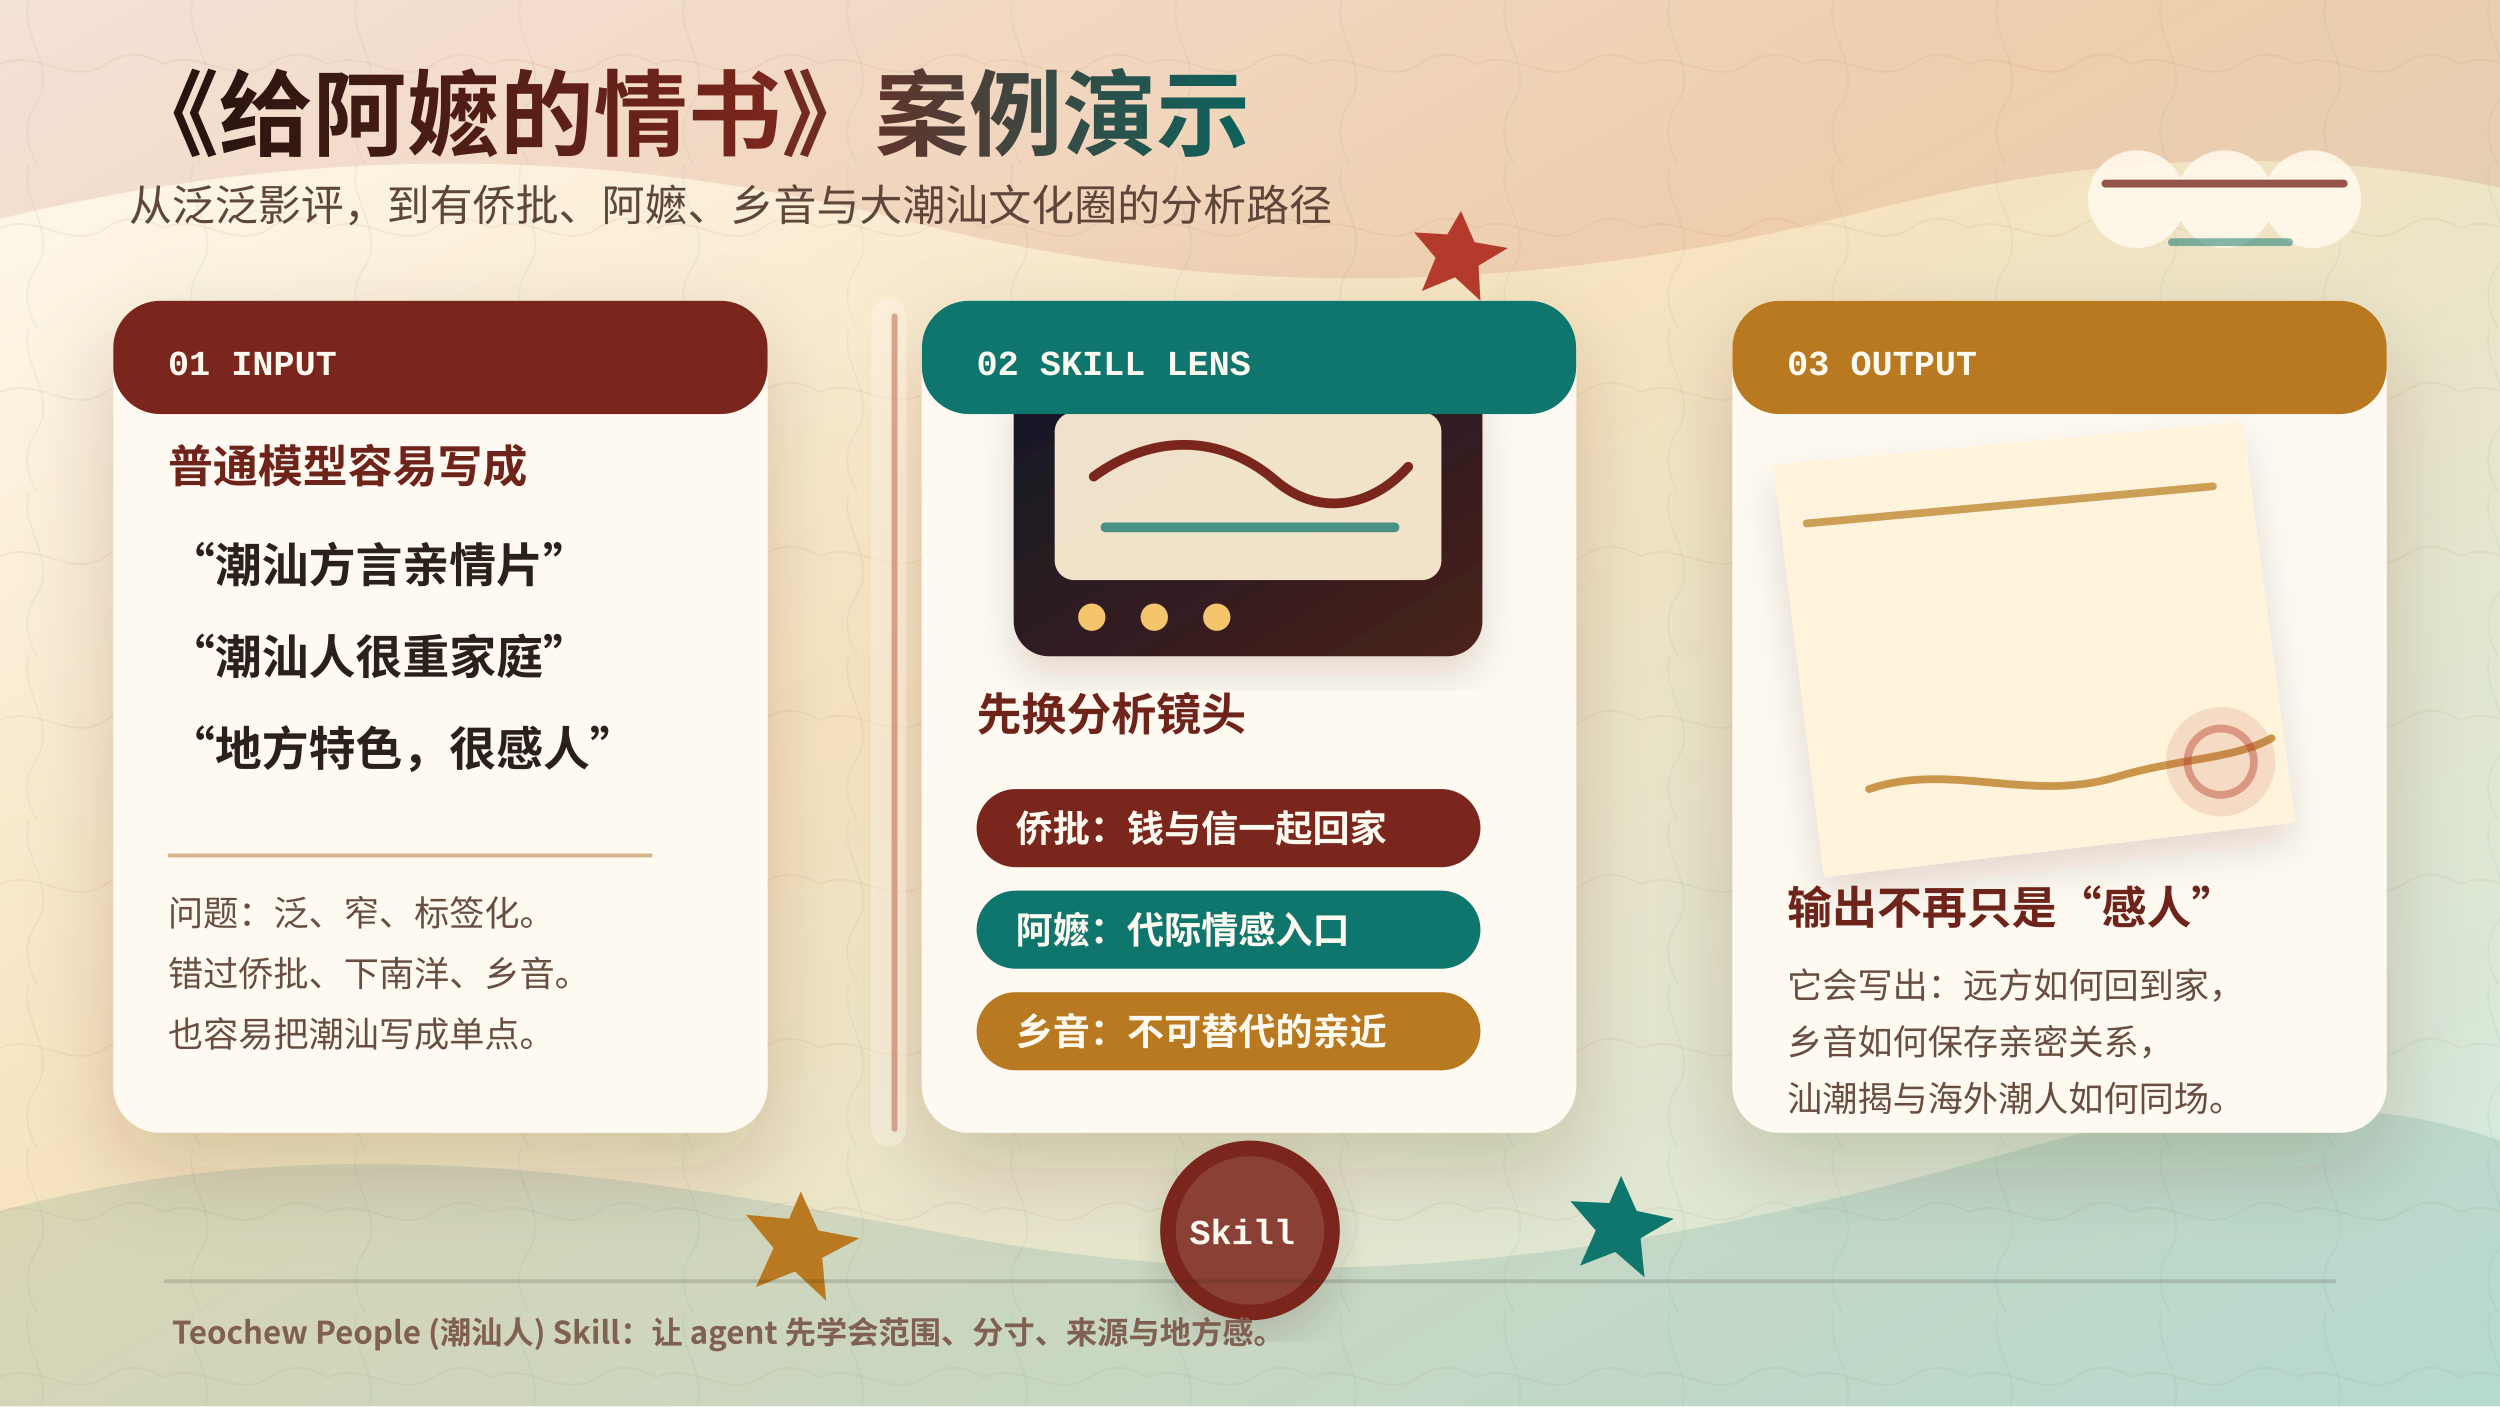
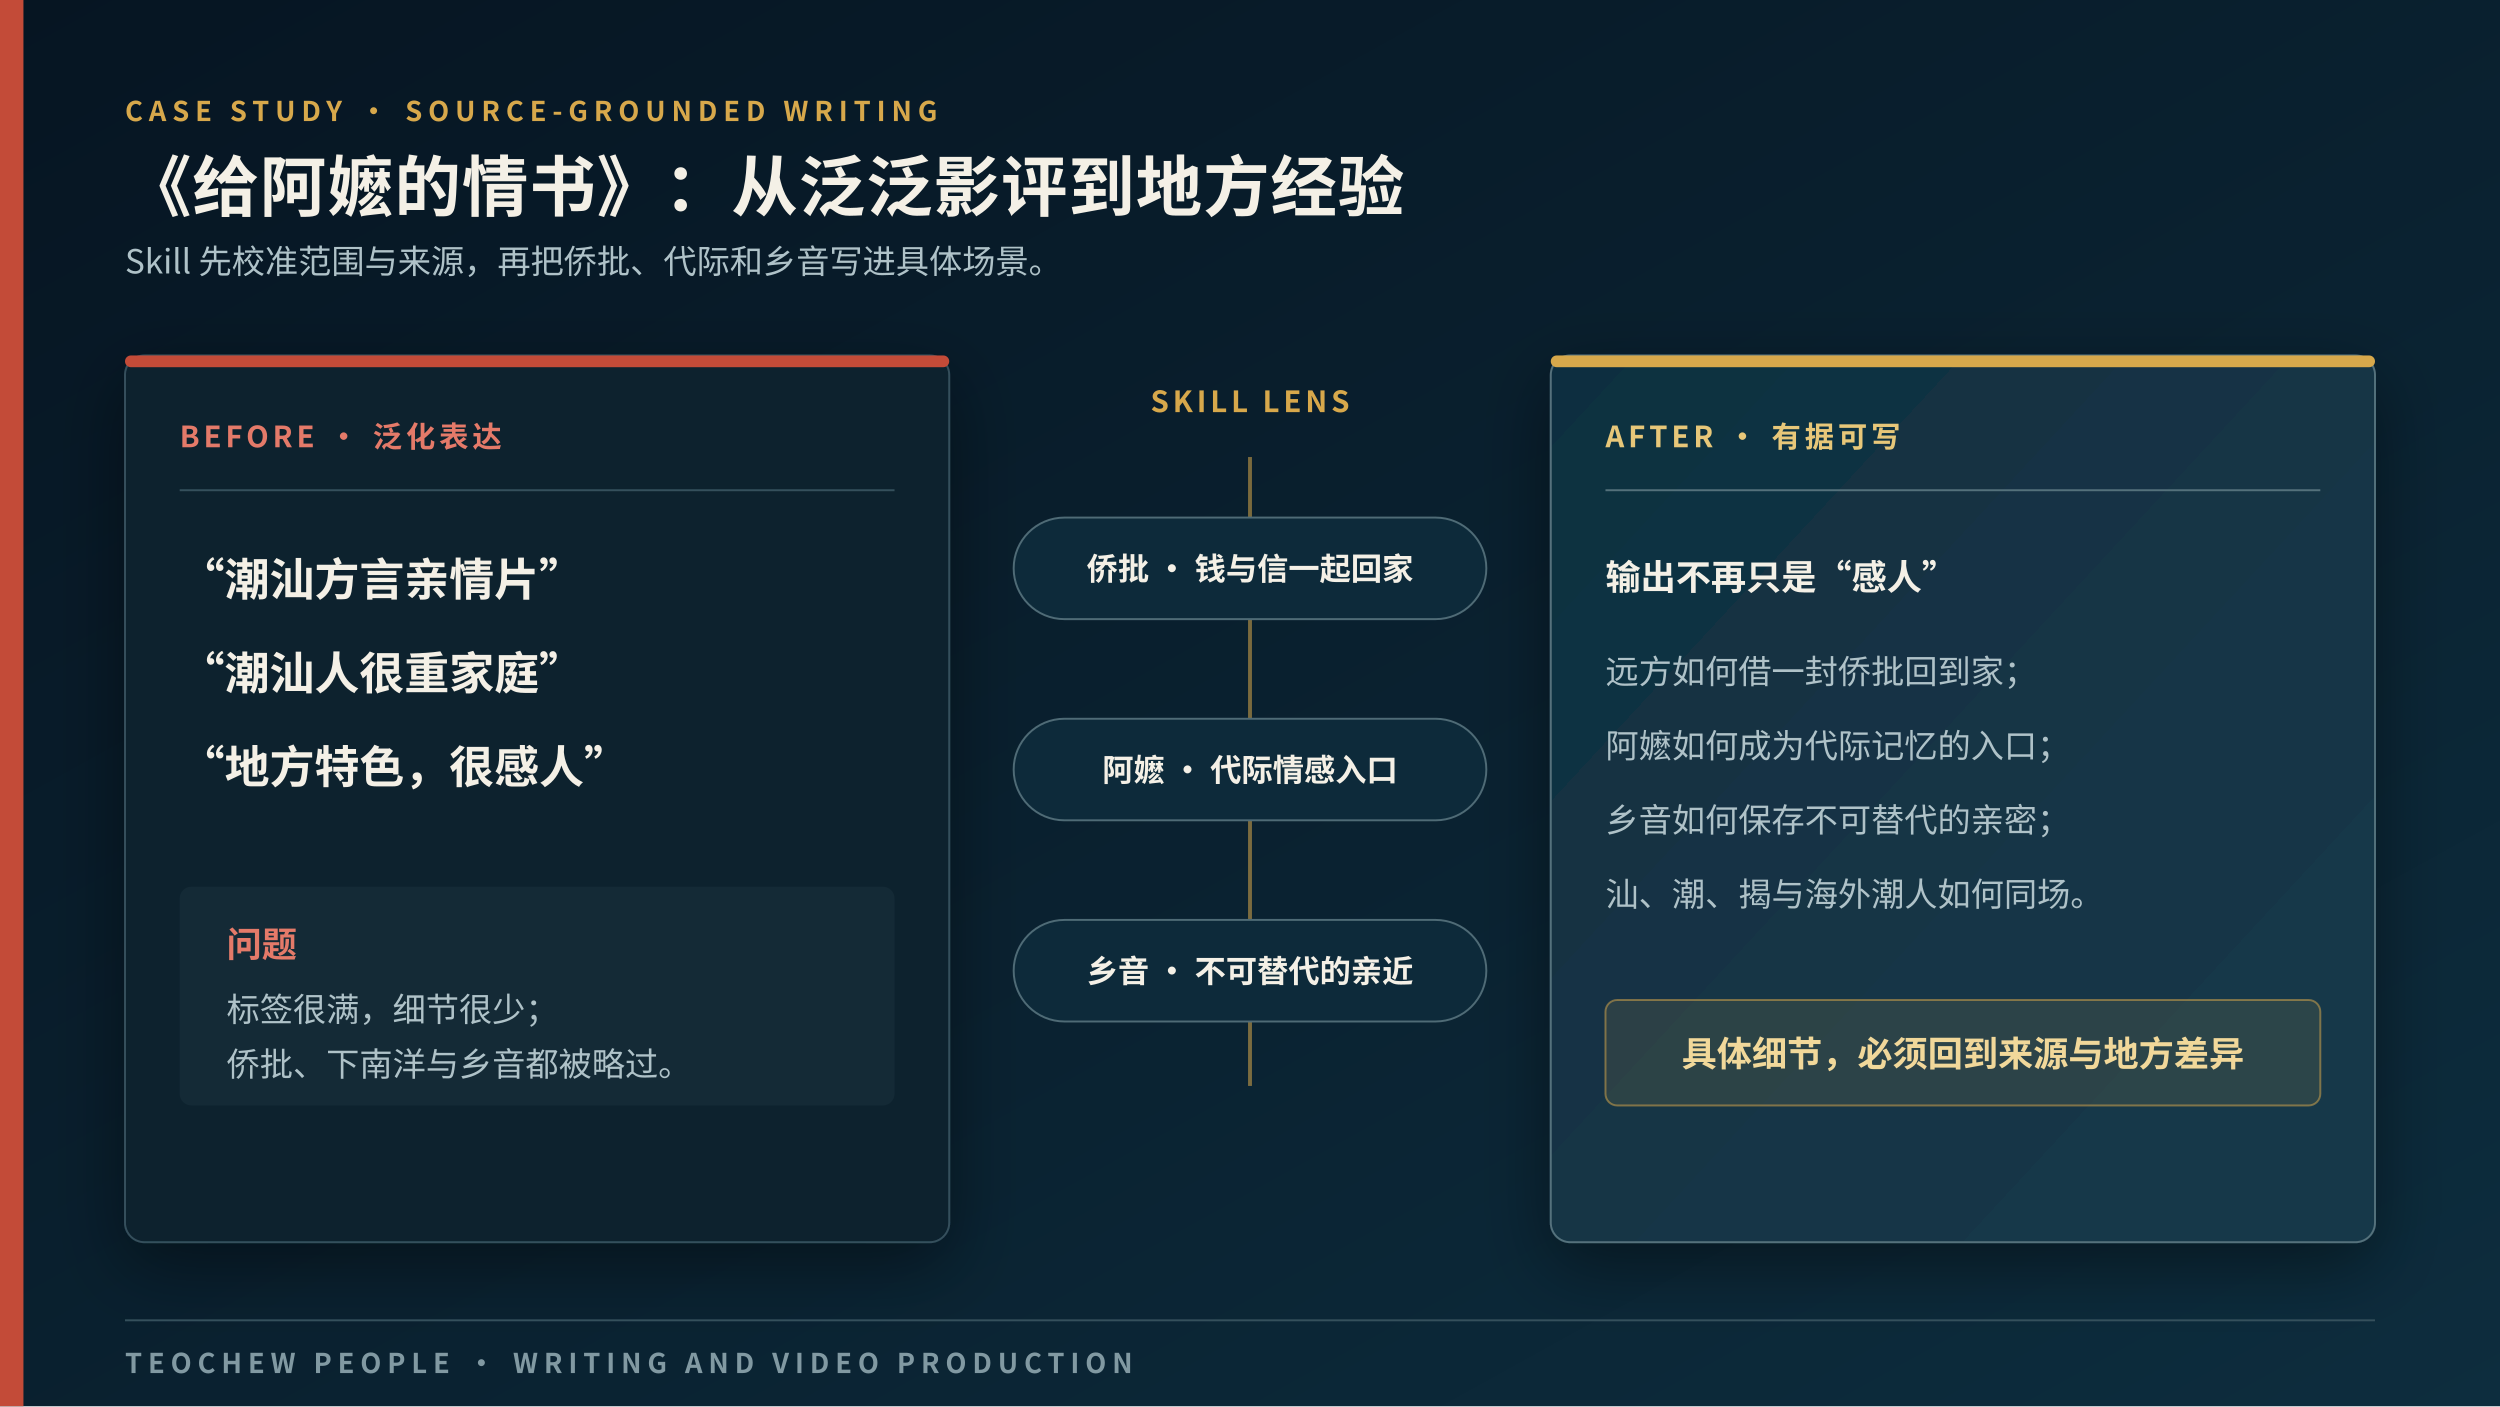
<svg xmlns="http://www.w3.org/2000/svg" width="1280" height="720" viewBox="0 0 1280 720" role="img" aria-labelledby="title desc">
  <defs>
-     <linearGradient id="paperBg" x1="0" y1="0" x2="1" y2="1">
-       <stop offset="0%" stop-color="#fffaf0" />
-       <stop offset="43%" stop-color="#f7e3bf" />
-       <stop offset="100%" stop-color="#cfe9df" />
+     <linearGradient id="sea" x1="0" y1="0" x2="1" y2="1">
+       <stop offset="0" stop-color="#061522" />
+       <stop offset="0.58" stop-color="#0A2231" />
+       <stop offset="1" stop-color="#0D2D3E" />
    </linearGradient>
-     <linearGradient id="heroInk" x1="0" y1="0" x2="1" y2="0">
-       <stop offset="0%" stop-color="#24140f" />
-       <stop offset="55%" stop-color="#7a261d" />
-       <stop offset="100%" stop-color="#0c625d" />
+     <linearGradient id="after-panel" x1="0" y1="0" x2="1" y2="1">
+       <stop offset="0" stop-color="#102F40" />
+       <stop offset="1" stop-color="#16394A" />
    </linearGradient>
-     <linearGradient id="filmGrad" x1="0" y1="0" x2="1" y2="1">
-       <stop offset="0%" stop-color="#111827" />
-       <stop offset="100%" stop-color="#4b211b" />
-     </linearGradient>
-     <linearGradient id="goldLine" x1="0" y1="0" x2="1" y2="0">
-       <stop offset="0%" stop-color="#b43b2b" />
-       <stop offset="48%" stop-color="#c88a2d" />
-       <stop offset="100%" stop-color="#0f766e" />
-     </linearGradient>
-     <pattern id="ricePaper" width="84" height="84" patternUnits="userSpaceOnUse">
-       <path d="M0 33 C18 24 36 45 54 33 C66 25 75 28 84 33" fill="none" stroke="#8a6a45" stroke-width="1" opacity="0.08" />
-       <path d="M15 0 C9 18 31 35 18 54 C12 63 13 74 19 84" fill="none" stroke="#0f766e" stroke-width="1" opacity="0.055" />
-     </pattern>
-     <filter id="softShadow" x="-18%" y="-18%" width="136%" height="136%">
-       <feDropShadow dx="0" dy="18" stdDeviation="22" flood-color="#3b2014" flood-opacity="0.18" />
-     </filter>
-     <filter id="lift" x="-12%" y="-12%" width="124%" height="124%">
-       <feDropShadow dx="0" dy="10" stdDeviation="10" flood-color="#2b1711" flood-opacity="0.14" />
+     <filter id="panel-shadow" x="-12%" y="-16%" width="124%" height="132%">
+       <feDropShadow dx="0" dy="12" stdDeviation="18" flood-color="#02080D" flood-opacity="0.42" />
    </filter>
    <style>
-       .titleText { font: 800 48px system-ui, -apple-system, "Segoe UI", "Noto Sans CJK SC", "Microsoft YaHei", sans-serif; fill: url(#heroInk); letter-spacing: 0; }
-       .subText { font: 500 22px system-ui, -apple-system, "Segoe UI", "Noto Sans CJK SC", "Microsoft YaHei", sans-serif; fill: #5e463a; letter-spacing: 0; }
-       .panelTitle { font: 800 23px system-ui, -apple-system, "Segoe UI", "Noto Sans CJK SC", "Microsoft YaHei", sans-serif; fill: #6f241b; letter-spacing: 0; }
-       .body { font: 600 24px system-ui, -apple-system, "Segoe UI", "Noto Sans CJK SC", "Microsoft YaHei", sans-serif; fill: #2a211d; letter-spacing: 0; }
-       .bodySmall { font: 500 18px system-ui, -apple-system, "Segoe UI", "Noto Sans CJK SC", "Microsoft YaHei", sans-serif; fill: #684d41; letter-spacing: 0; }
-       .mono { font: 700 18px ui-monospace, SFMono-Regular, Consolas, "Liberation Mono", monospace; fill: #fffaf0; letter-spacing: 0; }
-       .chip { font: 800 19px system-ui, -apple-system, "Segoe UI", "Noto Sans CJK SC", "Microsoft YaHei", sans-serif; fill: #fffaf0; letter-spacing: 0; }
-       .caption { font: 600 16px system-ui, -apple-system, "Segoe UI", "Noto Sans CJK SC", "Microsoft YaHei", sans-serif; fill: #806051; letter-spacing: 0; }
-       .flowLine { stroke-dasharray: 950; stroke-dashoffset: 950; animation: drawFlow 7.5s ease-in-out infinite; }
-       .scan { animation: scanMove 7.5s ease-in-out infinite; }
-       .floatSlow { animation: floatSlow 5.5s ease-in-out infinite; }
-       .floatFast { animation: floatFast 4.6s ease-in-out infinite; }
-       .stageA { animation: stageA 7.5s ease-in-out infinite; }
-       .stageB { animation: stageB 7.5s ease-in-out infinite; }
-       .stageC { animation: stageC 7.5s ease-in-out infinite; }
-       .spark1 { animation: blink 7.5s ease-in-out infinite 0.8s; }
-       .spark2 { animation: blink 7.5s ease-in-out infinite 1.6s; }
-       .spark3 { animation: blink 7.5s ease-in-out infinite 2.4s; }
-       .pulse { transform-origin: center; animation: pulse 2.8s ease-in-out infinite; }
-       .writing { stroke-dasharray: 420; stroke-dashoffset: 420; animation: writeLine 7.5s ease-in-out infinite; }
-       @keyframes drawFlow {
-         0%, 10% { stroke-dashoffset: 950; opacity: 0.25; }
-         42%, 82% { stroke-dashoffset: 0; opacity: 1; }
-         100% { stroke-dashoffset: 0; opacity: 0.28; }
-       }
-       @keyframes scanMove {
-         0%, 12% { transform: translateX(-250px); opacity: 0; }
-         24%, 62% { opacity: 0.85; }
-         78%, 100% { transform: translateX(490px); opacity: 0; }
-       }
-       @keyframes floatSlow {
-         0%, 100% { transform: translateY(0); }
-         50% { transform: translateY(-9px); }
-       }
-       @keyframes floatFast {
-         0%, 100% { transform: translateY(0) rotate(0deg); }
-         50% { transform: translateY(-7px) rotate(1.4deg); }
-       }
-       @keyframes stageA {
-         0%, 18% { opacity: 1; transform: translateY(0); }
-         22%, 68% { opacity: 1; transform: translateY(0); }
-         84%, 100% { opacity: 0.55; transform: translateY(-5px); }
-       }
-       @keyframes stageB {
-         0%, 26% { opacity: 0.62; transform: translateY(8px); }
-         36%, 76% { opacity: 1; transform: translateY(0); }
-         90%, 100% { opacity: 0.55; transform: translateY(-5px); }
-       }
-       @keyframes stageC {
-         0%, 40% { opacity: 0.62; transform: translateY(8px); }
-         50%, 86% { opacity: 1; transform: translateY(0); }
-         96%, 100% { opacity: 0.6; transform: translateY(-3px); }
-       }
-       @keyframes blink {
-         0%, 25%, 100% { opacity: 0.15; transform: scale(0.9); }
-         42%, 72% { opacity: 1; transform: scale(1); }
-       }
-       @keyframes pulse {
-         0%, 100% { transform: scale(1); opacity: 0.95; }
-         50% { transform: scale(1.045); opacity: 1; }
-       }
-       @keyframes writeLine {
-         0%, 38% { stroke-dashoffset: 420; opacity: 0.35; }
-         56%, 88% { stroke-dashoffset: 0; opacity: 0.95; }
-         100% { stroke-dashoffset: 0; opacity: 0.42; }
-       }
+       .sans { font-family: "Microsoft YaHei", "Noto Sans CJK SC", "PingFang SC", Arial, sans-serif; }
+       .salt { fill: #F4F0E6; }
+       .mist { fill: #AFC2C8; }
+       .muted { fill: #8199A2; }
+       .eyebrow { font-size: 14px; font-weight: 700; letter-spacing: 3px; }
+       .headline { font-size: 34px; font-weight: 700; letter-spacing: 0.5px; }
+       .subhead { font-size: 17px; font-weight: 400; }
+       .panel-label { font-size: 15px; font-weight: 700; letter-spacing: 2px; }
+       .quote { font-size: 23px; font-weight: 600; }
+       .body { font-size: 17px; font-weight: 400; }
+       .body-strong { font-size: 18px; font-weight: 700; }
+       .lens { font-size: 16px; font-weight: 600; }
    </style>
  </defs>
-   <rect width="1280" height="720" fill="url(#paperBg)" />
-   <rect width="1280" height="720" fill="url(#ricePaper)" />
-   <path d="M0 112 C154 75 306 73 468 114 C624 154 784 152 956 108 C1090 74 1192 78 1280 96 L1280 0 L0 0 Z" fill="#b43b2b" opacity="0.13" />
-   <path d="M0 620 C168 575 322 601 492 633 C694 671 868 636 1040 587 C1148 556 1230 566 1280 584 L1280 720 L0 720 Z" fill="#0f766e" opacity="0.13" />
-   <g class="floatSlow">
-     <circle cx="1094" cy="102" r="25" fill="#fff7e9" opacity="0.92" />
-     <circle cx="1139" cy="102" r="25" fill="#fff7e9" opacity="0.92" />
-     <circle cx="1184" cy="102" r="25" fill="#fff7e9" opacity="0.92" />
-     <path d="M1078 94 H1200" stroke="#7a261d" stroke-width="4" stroke-linecap="round" opacity="0.78" />
-     <path d="M1112 124 H1172" stroke="#0f766e" stroke-width="4" stroke-linecap="round" opacity="0.52" />
+   <rect width="1280" height="720" fill="url(#sea)" />
+   <rect x="0" y="0" width="12" height="720" fill="#C34B38" />
+   <g class="sans">
+     <text x="64" y="62" class="eyebrow" fill="#D7A84B">CASE STUDY · SOURCE-GROUNDED WRITING</text>
+     <text x="64" y="108" class="headline salt">《给阿嬷的情书》：从泛泛影评到地方经验</text>
+     <text x="64" y="140" class="subhead mist">Skill 先校准范围与来源，再把侨批、代际和乡音写进具体场景。</text>
+     <g filter="url(#panel-shadow)">
+       <rect x="64" y="182" width="422" height="454" rx="10" fill="#0C202D" stroke="#35505C" />
+       <rect x="794" y="182" width="422" height="454" rx="10" fill="url(#after-panel)" stroke="#54717B" />
+     </g>
+     <rect x="64" y="182" width="422" height="6" rx="3" fill="#C34B38" />
+     <text x="92" y="229" class="panel-label" fill="#E47A69">BEFORE · 泛化表达</text>
+     <line x1="92" y1="251" x2="458" y2="251" stroke="#35505C" />
+     <text x="92" y="305" class="quote salt">“潮汕方言亲情片”</text>
+     <text x="92" y="353" class="quote salt">“潮汕人很重家庭”</text>
+     <text x="92" y="401" class="quote salt">“地方特色，很感人”</text>
+     <rect x="92" y="454" width="366" height="112" rx="6" fill="#142A36" />
+     <text x="116" y="490" class="body-strong" fill="#E47A69">问题</text>
+     <text x="116" y="523" class="body mist">标签很满，细节很少；</text>
+     <text x="116" y="551" class="body mist">侨批、下南洋与乡音都被略过。</text>
+     <text x="640" y="211" text-anchor="middle" class="panel-label" fill="#D7A84B">SKILL LENS</text>
+     <line x1="640" y1="234" x2="640" y2="556" stroke="#D7A84B" stroke-width="2" stroke-opacity="0.55" />
+     <g>
+       <circle cx="640" cy="291" r="7" fill="#C34B38" />
+       <rect x="519" y="265" width="242" height="52" rx="26" fill="#0D2A3A" stroke="#4F6B76" />
+       <text x="640" y="297" text-anchor="middle" class="lens salt">侨批 · 钱与信一起回家</text>
+     </g>
+     <g>
+       <circle cx="640" cy="394" r="7" fill="#D7A84B" />
+       <rect x="519" y="368" width="242" height="52" rx="26" fill="#0D2A3A" stroke="#4F6B76" />
+       <text x="640" y="400" text-anchor="middle" class="lens salt">阿嬷 · 代际情感入口</text>
+     </g>
+     <g>
+       <circle cx="640" cy="497" r="7" fill="#AFC2C8" />
+       <rect x="519" y="471" width="242" height="52" rx="26" fill="#0D2A3A" stroke="#4F6B76" />
+       <text x="640" y="503" text-anchor="middle" class="lens salt">乡音 · 不可替代的亲近</text>
+     </g>
+     <rect x="794" y="182" width="422" height="6" rx="3" fill="#D7A84B" />
+     <text x="822" y="229" class="panel-label" fill="#E7C779">AFTER · 有据可写</text>
+     <line x1="822" y1="251" x2="1188" y2="251" stroke="#54717B" />
+     <text x="822" y="302" class="body-strong salt">输出不再只是“感人”</text>
+     <text x="822" y="350" class="body mist">远方如何借一封侨批回到家；</text>
+     <text x="822" y="388" class="body mist">阿嬷如何成为代际记忆的入口；</text>
+     <text x="822" y="426" class="body mist">乡音如何保存不可替代的亲密；</text>
+     <text x="822" y="464" class="body mist">汕、潮、揭与海外潮人如何同场。</text>
+     <rect x="822" y="512" width="366" height="54" rx="6" fill="#D7A84B" fill-opacity="0.12" stroke="#D7A84B" stroke-opacity="0.52" />
+     <text x="1005" y="546" text-anchor="middle" class="body-strong" fill="#F1D89A">具体细节，必须回到来源与地方差异</text>
+     <line x1="64" y1="676" x2="1216" y2="676" stroke="#35505C" />
+     <text x="64" y="703" class="eyebrow muted">TEOCHEW PEOPLE · WRITING AND VIDEO PRODUCTION</text>
  </g>
-   <text x="64" y="76" class="titleText">《给阿嬷的情书》案例演示</text>
-   <text x="66" y="113" class="subText">从泛泛影评，到有侨批、阿嬷、乡音与大潮汕文化圈的分析路径</text>
-   <g filter="url(#softShadow)">
-     <rect x="58" y="154" width="335" height="426" rx="24" fill="#fffaf1" />
-     <rect x="472" y="154" width="335" height="426" rx="24" fill="#fffaf1" />
-     <rect x="887" y="154" width="335" height="426" rx="24" fill="#fffaf1" />
-   </g>
-   <g>
-     <rect x="58" y="154" width="335" height="58" rx="24" fill="#7a261d" />
-     <text x="86" y="192" class="mono">01 INPUT</text>
-     <text x="86" y="247" class="panelTitle">普通模型容易写成</text>
-     <text x="86" y="298" class="body">“潮汕方言亲情片”</text>
-     <text x="86" y="345" class="body">“潮汕人很重家庭”</text>
-     <text x="86" y="392" class="body">“地方特色，很感人”</text>
-     <path d="M86 438 H334" stroke="#d8b48a" stroke-width="2" />
-     <text x="86" y="474" class="bodySmall">问题：泛、窄、标签化。</text>
-     <text x="86" y="505" class="bodySmall">错过侨批、下南洋、乡音。</text>
-     <text x="86" y="536" class="bodySmall">也容易把潮汕写成单点。</text>
-   </g>
-   <g filter="url(#lift)" class="floatFast">
-     <rect x="519" y="190" width="240" height="146" rx="18" fill="url(#filmGrad)" />
-     <rect x="540" y="211" width="198" height="86" rx="10" fill="#fff0d6" opacity="0.93" />
-     <circle cx="559" cy="316" r="7" fill="#f5c56d" />
-     <circle cx="591" cy="316" r="7" fill="#f5c56d" />
-     <circle cx="623" cy="316" r="7" fill="#f5c56d" />
-     <path d="M560 244 C590 222 625 222 653 246 C674 264 701 261 721 239" fill="none" stroke="#7a261d" stroke-width="5" stroke-linecap="round" />
-     <path d="M566 270 H714" stroke="#0f766e" stroke-width="5" stroke-linecap="round" opacity="0.75" />
-   </g>
-   <g>
-     <rect x="472" y="154" width="335" height="58" rx="24" fill="#0f766e" />
-     <text x="500" y="192" class="mono">02 SKILL LENS</text>
-     <text x="500" y="374" class="panelTitle">先换分析镜头</text>
-     <g class="stageA">
-       <rect x="500" y="404" width="258" height="40" rx="20" fill="#7a261d" />
-       <text x="520" y="431" class="chip">侨批：钱与信一起回家</text>
-     </g>
-     <g class="stageB">
-       <rect x="500" y="456" width="258" height="40" rx="20" fill="#0f766e" />
-       <text x="520" y="483" class="chip">阿嬷：代际情感入口</text>
-     </g>
-     <g class="stageC">
-       <rect x="500" y="508" width="258" height="40" rx="20" fill="#b87920" />
-       <text x="520" y="535" class="chip">乡音：不可替代的亲近</text>
-     </g>
-   </g>
-   <g filter="url(#lift)" class="floatSlow">
-     <path d="M908 238 L1148 216 L1175 421 L934 449 Z" fill="#fff4db" />
-     <path d="M925 268 L1133 249" stroke="#b87920" stroke-width="4" stroke-linecap="round" opacity="0.7" />
-     <path class="writing" d="M934 303 C973 292 999 306 1034 294 C1076 280 1116 294 1144 281" fill="none" stroke="#7a261d" stroke-width="5" stroke-linecap="round" />
-     <path class="writing" d="M944 344 C989 329 1029 348 1070 334 C1107 322 1131 330 1155 318" fill="none" stroke="#0f766e" stroke-width="5" stroke-linecap="round" />
-     <path d="M957 404 C998 390 1039 411 1083 398 C1116 388 1143 389 1163 378" fill="none" stroke="#b87920" stroke-width="4" stroke-linecap="round" opacity="0.76" />
-     <circle cx="1137" cy="390" r="28" fill="#b43b2b" opacity="0.14" />
-     <circle cx="1137" cy="390" r="17" fill="none" stroke="#b43b2b" stroke-width="4" opacity="0.42" />
-   </g>
-   <g>
-     <rect x="887" y="154" width="335" height="58" rx="24" fill="#b87920" />
-     <text x="915" y="192" class="mono">03 OUTPUT</text>
-     <text x="915" y="473" class="panelTitle">输出不再只是“感人”</text>
-     <text x="915" y="511" class="bodySmall">它会写出：远方如何回到家，</text>
-     <text x="915" y="540" class="bodySmall">乡音如何保存亲密关系，</text>
-     <text x="915" y="569" class="bodySmall">汕潮揭与海外潮人如何同场。</text>
-   </g>
-   <path class="flowLine" d="M398 365 C430 337 448 311 472 286 C505 252 544 240 595 251 C684 270 715 327 807 329 C844 330 862 306 887 284" fill="none" stroke="url(#goldLine)" stroke-width="8" stroke-linecap="round" />
-   <path class="scan" d="M455 162 V578" stroke="#fff7e9" stroke-width="18" stroke-linecap="round" opacity="0.38" />
-   <path class="scan" d="M458 162 V578" stroke="#b43b2b" stroke-width="3" stroke-linecap="round" opacity="0.42" />
-   <g class="pulse" filter="url(#lift)">
-     <circle cx="640" cy="630" r="46" fill="#7a261d" />
-     <circle cx="640" cy="630" r="38" fill="#fff7e9" opacity="0.12" />
-     <text x="609" y="637" class="mono">Skill</text>
-   </g>
-   <g class="spark1">
-     <path d="M410 610 l9 20 l21 4 l-19 10 l2 22 l-16 -15 l-20 8 l9 -20 l-14 -17 l22 2 Z" fill="#b87920" />
-   </g>
-   <g class="spark2">
-     <path d="M830 602 l8 18 l19 4 l-17 10 l2 20 l-15 -13 l-18 7 l8 -18 l-13 -15 l20 1 Z" fill="#0f766e" />
-   </g>
-   <g class="spark3">
-     <path d="M748 108 l7 16 l17 3 l-15 9 l1 18 l-13 -12 l-17 7 l7 -17 l-11 -13 l17 1 Z" fill="#b43b2b" />
-   </g>
-   <path d="M84 656 H1196" stroke="#2a211d" stroke-opacity="0.16" stroke-width="2" />
-   <text x="88" y="688" class="caption">Teochew People (潮汕人) Skill：让 agent 先学会范围、分寸、来源与地方感。</text>
</svg>
